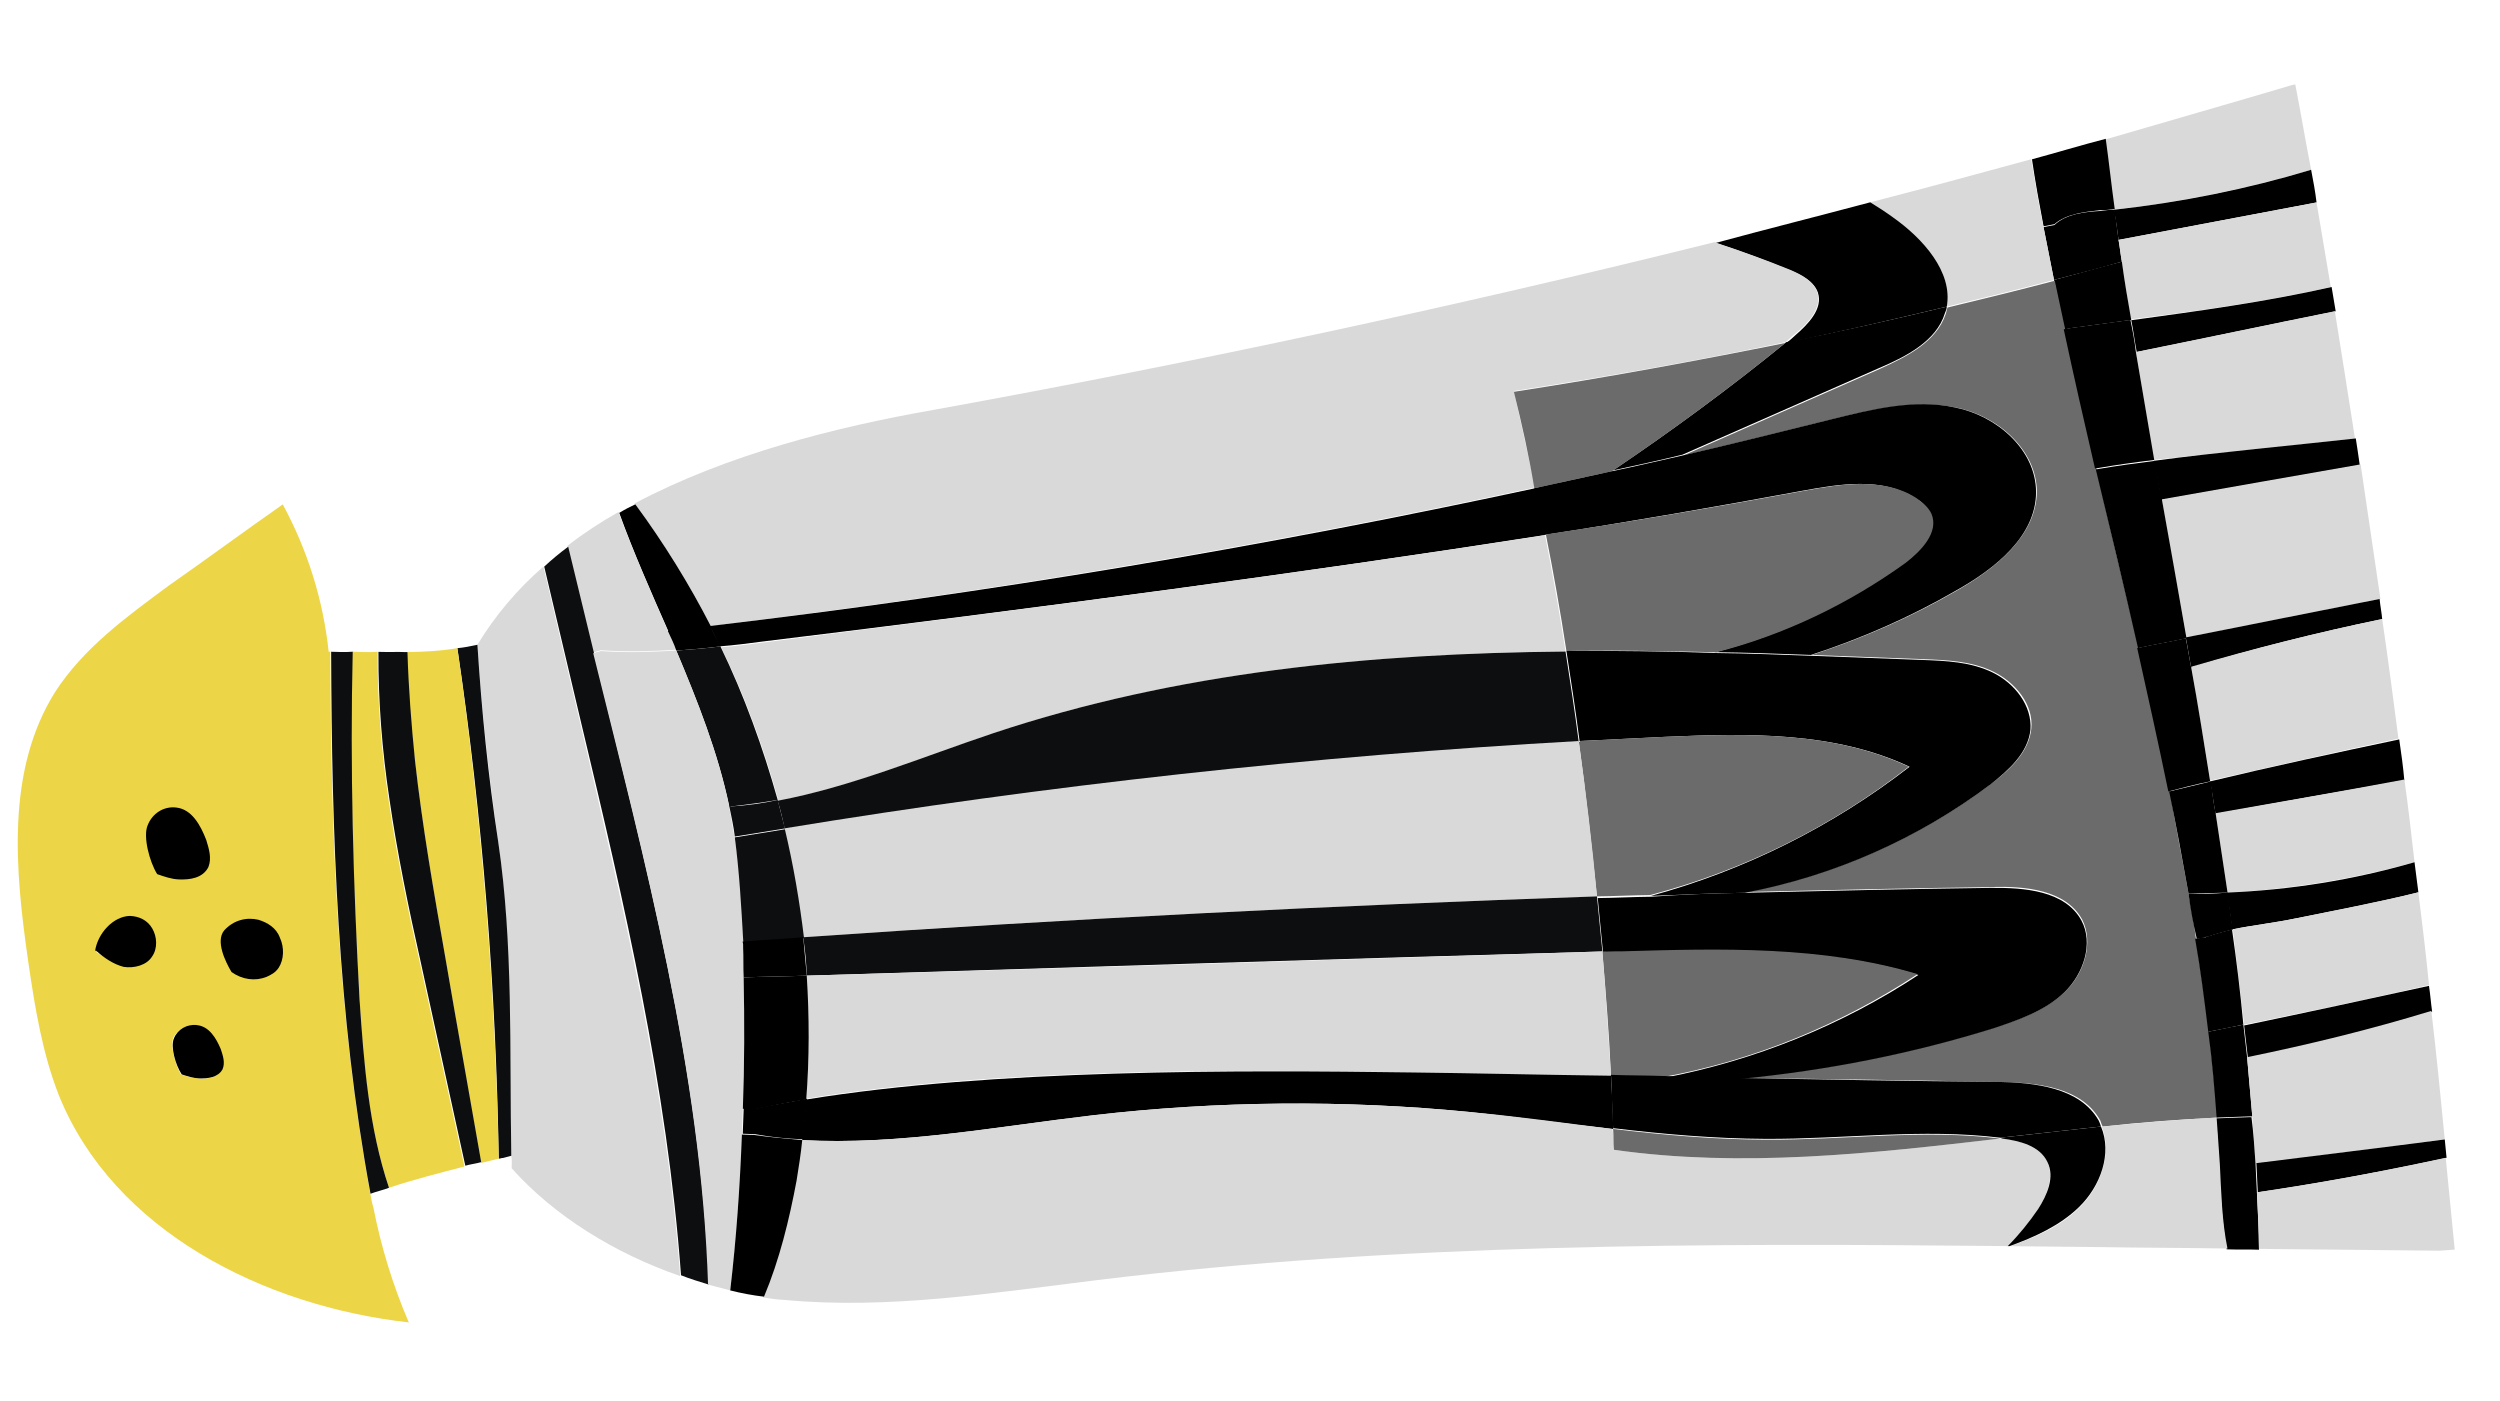
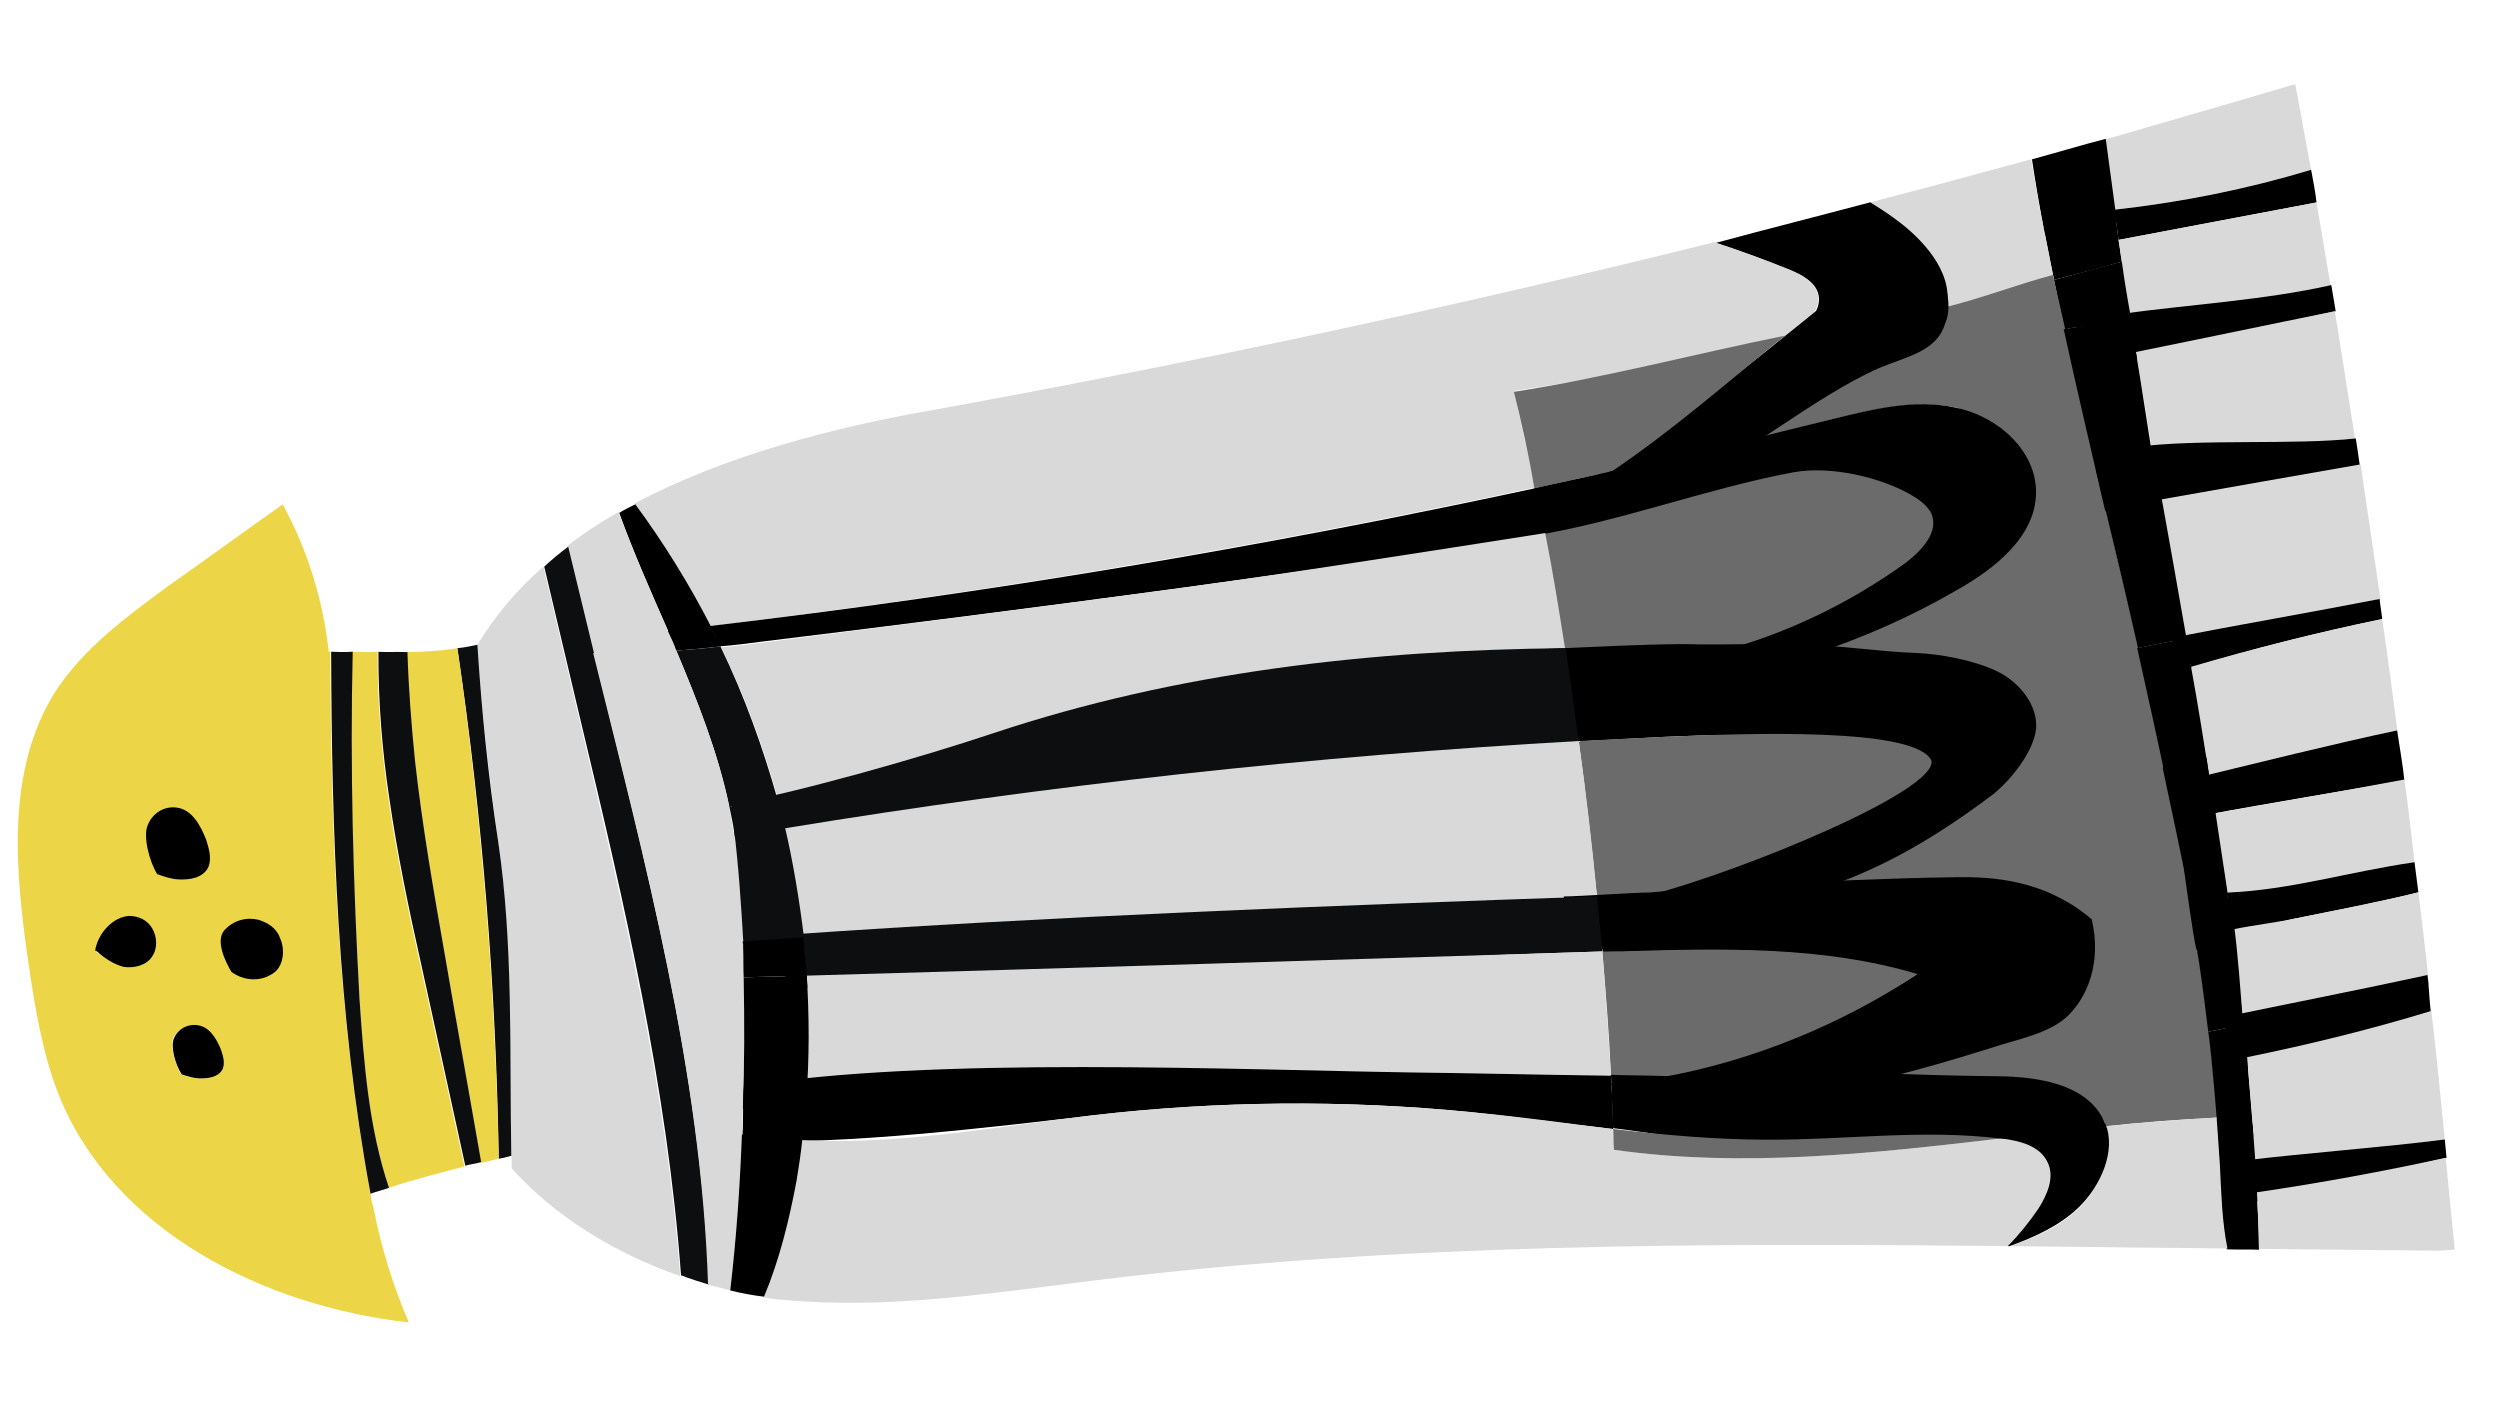
<svg xmlns="http://www.w3.org/2000/svg" width="741" height="415" viewBox="0 0 741 415" fill="none">
  <path d="M679.323 25.219L680.315 25.01C681.964 33.452 683.369 41.885 685.019 50.328C665.872 56.017 646.3 59.965 626.546 62.18C625.578 55.243 624.609 48.305 623.886 41.376C642.532 35.915 660.923 30.69 679.323 25.219Z" fill="#D9D9D9" />
-   <path d="M602.275 47.22C609.478 45.272 616.691 43.078 624.14 41.14C625.109 48.077 625.832 55.006 626.801 61.944C625.319 62.135 624.082 62.335 622.609 62.279C617.67 62.833 612.486 63.378 608.929 66.448L605.709 67.067C604.476 60.612 603.253 53.911 602.275 47.22Z" fill="black" />
+   <path d="M602.275 47.22C609.478 45.272 616.691 43.078 624.14 41.14C625.109 48.078 626.531 59.062 627.5 66C626.018 66.191 623.973 68.056 622.5 68C617.562 68.554 614.558 67.929 611 71L606 69C604.767 62.545 603.253 53.911 602.275 47.22Z" fill="black" />
  <path d="M685.018 50.328C685.635 53.555 686.251 56.782 686.622 60.001C667.059 63.702 647.495 67.404 627.932 71.106C627.552 68.134 627.172 65.162 626.546 62.18C646.545 59.974 666.118 56.026 685.018 50.328Z" fill="black" />
  <path d="M627.932 71.106C628.34 73.34 628.511 75.318 628.919 77.552C622.207 79.518 615.503 81.238 608.8 82.958C607.767 77.743 606.733 72.528 605.7 67.313L608.919 66.695C612.486 63.378 617.67 62.833 622.599 62.525C624.082 62.335 625.319 62.135 626.792 62.19C627.172 65.162 627.552 68.134 627.932 71.106Z" fill="black" />
  <path d="M554.342 59.962C570.232 55.876 586.13 51.543 602.029 47.211C603.253 53.912 604.231 60.603 605.7 67.314C606.733 72.528 607.767 77.743 608.8 82.958C598.368 85.77 587.699 88.328 577.03 90.885C578.892 80.602 569.922 70.653 561.06 64.404C558.905 62.844 556.742 61.531 554.342 59.962Z" fill="#D9D9D9" />
  <path d="M628.919 77.551C628.512 75.318 628.34 73.339 627.932 71.106C647.495 67.404 667.059 63.702 686.622 60.001C688.026 68.434 689.44 76.621 690.844 85.054C671.253 89.494 651.236 92.192 631.473 94.654C630.704 88.956 629.689 83.249 628.919 77.551Z" fill="#D9D9D9" />
  <path d="M554.342 59.961C556.506 61.275 558.905 62.844 561.06 64.403C569.923 70.652 578.892 80.602 577.031 90.884C561.15 94.724 545.279 98.318 529.417 101.666C530.427 100.964 531.446 100.016 532.21 99.306C536.023 95.998 540.373 91.478 538.829 86.737C537.722 83.492 534.104 81.63 530.958 80.28C523.448 77.286 515.939 74.293 508.401 72.038C523.554 67.924 538.944 64.066 554.342 59.961Z" fill="black" />
  <path d="M276.648 121.501C354.383 107.415 431.473 90.839 508.165 71.783C515.693 74.284 523.458 77.041 530.722 80.025C533.868 81.376 537.486 83.237 538.593 86.483C540.136 91.224 536.032 95.753 531.974 99.051C530.964 99.752 530.191 100.709 529.181 101.411C502.414 107.06 475.684 111.725 448.727 115.888C450.831 125.334 452.926 135.025 455.03 144.47C374.219 161.892 292.565 175.585 210.559 185.568C204.156 172.757 196.497 160.638 188.074 149.23C215.419 134.729 247.69 126.576 276.648 121.501Z" fill="#D9D9D9" />
  <path d="M608.801 82.957C615.504 81.237 622.217 79.271 628.92 77.551C629.69 83.249 630.695 89.202 631.71 94.909C631.465 94.9 631.219 94.891 631.219 94.891C625.535 95.663 619.851 96.436 614.167 97.208L611.938 97.617C610.65 92.639 609.844 87.926 608.801 82.957Z" fill="black" />
-   <path d="M691.09 85.063C691.489 87.543 691.897 89.776 692.295 92.256C672.723 96.204 652.895 100.389 633.323 104.336C632.706 101.109 632.335 97.891 631.71 94.91C651.482 92.202 671.499 89.503 691.09 85.063Z" fill="black" />
-   <path d="M648.683 264.878C649.499 269.346 650.315 273.813 650.885 278.271C652.261 287.442 653.638 296.614 654.769 305.776C655.682 314.191 656.586 322.851 657.254 331.257C645.923 331.817 634.582 332.623 623.223 333.922C622.996 333.42 622.769 332.919 622.551 332.171C617.028 322.105 603.552 320.859 592.248 320.681C566.94 320.223 541.386 319.756 516.069 319.544C541.734 317.058 567 312.092 591.631 304.39C599.098 301.959 606.575 299.282 612.19 293.824C617.804 288.366 620.601 279.352 617.168 272.568C612.336 263.759 600.332 262.569 590.238 262.929C565.884 263.247 541.767 263.82 517.404 264.383C543.652 259.454 568.903 248.325 590.411 232.126C595.725 228.135 601.33 222.923 602.08 216.05C602.839 208.931 597.432 202.319 590.914 199.117C584.396 195.914 577.03 195.637 569.909 195.37C558.86 194.955 547.811 194.54 537.008 194.134C551.943 189.272 566.443 182.916 580.016 175.045C591.324 168.569 603.488 158.92 603.733 145.866C603.713 133.295 592.043 123.243 579.841 120.813C567.638 118.383 554.986 121.358 542.826 124.352C528.183 127.992 513.539 131.632 498.905 135.026C518.408 126.393 537.655 117.996 557.158 109.362C565.163 105.72 573.932 101.366 576.702 93.09C576.975 92.361 577.003 91.622 577.267 91.139C587.936 88.582 598.359 86.016 609.037 83.213C610.08 88.182 611.132 92.904 612.175 97.873C615.094 111.785 618.269 125.461 621.443 139.137C625.452 156.787 629.706 174.447 633.96 192.107C637.116 206.275 640.272 220.443 643.182 234.601C644.776 244.52 646.853 254.704 648.683 264.878Z" fill="#6C6B6C" />
+   <path d="M691 84.5C691.399 86.98 691.897 89.777 692.295 92.257C672.723 96.204 650.572 103.052 631 107C630.383 103.773 629.626 95.981 629 93C648.772 90.292 671.409 88.94 691 84.5Z" fill="black" />
+   <path d="M648.684 264.878C649.499 269.346 650.315 273.813 650.885 278.271C652.262 287.442 653.638 296.614 654.769 305.776C655.683 314.191 656.587 322.851 657.254 331.257C645.923 331.817 634.582 332.623 623.223 333.922C622.996 333.421 622.769 332.919 622.551 332.171C617.028 322.105 603.552 320.859 592.248 320.681C566.94 320.223 541.387 319.756 516.069 319.544C541.734 317.058 567 312.092 591.631 304.39C599.099 301.959 606.575 299.282 612.19 293.824C617.804 288.366 620.602 279.352 617.168 272.568C612.336 263.759 600.332 262.569 590.238 262.929C565.884 263.247 541.767 263.82 517.404 264.383C543.652 259.454 568.904 248.325 590.412 232.126C595.725 228.135 601.33 222.923 602.08 216.05C602.839 208.931 597.432 202.319 590.914 199.117C584.396 195.914 577.03 195.637 569.909 195.37C558.861 194.955 538.303 190.906 527.5 190.5C542.435 185.639 490.427 180.37 504 172.5C515.308 166.023 506.255 168.054 506.5 155C506.481 142.429 592.043 123.243 579.841 120.813C567.638 118.383 554.987 121.358 542.826 124.352C528.183 127.992 476.634 142.472 462 145.866C481.503 137.232 531.997 113.134 551.5 104.5C559.505 100.857 570.73 102.276 573.5 94C573.773 93.271 576.438 91.483 576.702 91C587.371 88.443 597.822 84.303 608.5 81.5C609.543 86.469 611.132 92.904 612.175 97.873C615.094 111.785 618.269 125.461 621.443 139.137C625.452 156.787 629.706 174.447 633.96 192.107C637.116 206.275 640.272 220.443 643.182 234.601C644.777 244.52 646.853 254.704 648.684 264.878Z" fill="#6C6B6C" />
  <path d="M633.077 104.328C652.649 100.38 672.477 96.195 692.049 92.247C694.042 104.646 696.026 117.291 698.01 129.936C679.975 132.216 656.784 134.303 638.268 136.318C636.701 125.661 634.889 114.994 633.077 104.328Z" fill="#D9D9D9" />
-   <path d="M577.031 90.884C577.003 91.622 576.739 92.105 576.466 92.835C573.942 101.12 564.918 105.71 556.922 109.107C537.42 117.741 518.172 126.138 498.669 134.771C491.72 136.482 484.78 137.947 478.086 139.42C495.745 127.513 512.941 114.849 529.427 101.419C545.28 98.318 561.151 94.724 577.031 90.884Z" fill="black" />
-   <path d="M633.077 104.328C634.89 114.994 636.702 125.661 638.514 136.328C632.339 137.082 626.9 137.863 622.198 138.673L620.961 138.873C617.787 125.197 614.621 111.275 611.693 97.609L613.921 97.2C619.605 96.427 625.289 95.655 630.973 94.883C631.219 94.892 631.465 94.901 631.465 94.901C632.09 97.882 632.707 101.11 633.077 104.328Z" fill="black" />
-   <path d="M448.718 116.134C475.675 111.97 502.414 107.059 529.172 101.656C512.685 115.086 495.49 127.75 477.831 139.657C470.146 141.34 462.46 143.023 454.775 144.706C453.171 135.034 451.067 125.588 448.718 116.134Z" fill="#6C6B6C" />
+   <path d="M577 86C576.972 86.738 578.5 91.5 576.5 96C573.976 104.285 564.918 105.71 556.922 109.107C537.42 117.741 516.503 135.866 497 144.5C490.051 146.211 476.194 143.526 469.5 145C487.159 133.093 522.013 105.43 538.5 92C554.353 88.898 561.12 89.84 577 86Z" fill="black" />
+   <path d="M633.078 104.328C634.89 114.995 637.188 130.833 639 141.5C632.825 142.254 634.702 145.191 630 146L624 151.5C620.826 137.824 614.622 111.275 611.693 97.609L613.921 97.2C619.605 96.427 623.816 94.772 629.5 94C629.746 94.009 631.5 93.5 631.5 93.5C632.126 96.481 632.707 101.11 633.078 104.328Z" fill="black" />
+   <path d="M448.718 116.134C475.675 111.97 502.242 104.903 529 99.5C512.513 112.93 495.49 127.75 477.831 139.657C470.146 141.34 462.46 143.023 454.775 144.706C453.171 135.034 451.067 125.588 448.718 116.134Z" fill="#6C6B6C" />
  <path d="M498.659 135.017C513.293 131.623 527.936 127.983 542.58 124.343C554.74 121.349 567.401 118.128 579.594 120.804C591.797 123.234 603.467 133.286 603.487 145.857C603.488 158.92 591.323 168.569 579.77 175.036C566.197 182.907 551.697 189.263 536.762 194.125C527.432 193.774 517.856 193.415 508.271 193.301C528.381 188.141 547.411 178.997 564.343 166.816C569.146 163.299 574.27 157.823 572.018 152.315C571.119 150.063 569.456 148.522 567.283 147.454C557.674 141.424 545.305 143.425 534.164 145.471C508.662 150.182 483.169 154.647 457.449 158.61C456.642 153.897 455.581 149.42 454.774 144.707C462.46 143.024 470.145 141.34 477.831 139.657C485.016 138.202 491.965 136.491 498.659 135.017Z" fill="black" />
-   <path d="M698.255 129.945C698.654 132.425 699.043 135.15 699.432 137.876C679.878 141.332 660.324 144.787 640.525 148.234C639.936 144.268 639.093 140.539 638.504 136.573C657.039 134.065 680.23 131.979 698.255 129.945Z" fill="black" />
+   <path d="M698.256 129.945C698.654 132.425 699.044 135.151 699.433 137.877C679.879 141.332 660.325 144.788 640.525 148.234C639.937 144.268 633.589 136.466 633 132.5C651.535 129.992 680.23 131.979 698.256 129.945Z" fill="black" />
  <path d="M640.78 147.997C660.334 144.541 679.888 141.086 699.688 137.639C701.644 151.023 703.609 164.16 705.565 177.543C686.493 181.263 667.166 185.22 648.093 188.94C645.656 175.293 642.972 161.635 640.78 147.997Z" fill="#D9D9D9" />
  <path d="M640.78 147.997C643.218 161.645 645.656 175.292 648.085 189.187C643.373 190.242 638.426 191.042 633.714 192.097C629.706 174.447 625.452 156.787 621.198 139.127L622.434 138.927C627.136 138.118 632.821 137.346 638.75 136.582C639.348 140.302 639.946 144.022 640.78 147.997Z" fill="black" />
-   <path d="M534.655 145.489C545.796 143.443 558.165 141.443 567.774 147.473C569.692 148.777 571.601 150.328 572.509 152.334C574.761 157.841 569.392 163.308 564.834 166.834C547.902 179.015 528.872 188.16 508.762 193.32C494.021 193.012 479.035 192.696 464.275 192.881C462.5 181.23 460.47 169.815 458.194 158.392C483.414 154.656 509.153 150.2 534.655 145.489Z" fill="#6C6B6C" />
+   <path d="M531.499 140C542.64 137.954 558.164 141.443 567.773 147.473C569.691 148.777 571.6 150.328 572.508 152.334C574.76 157.841 569.391 163.308 564.833 166.834C547.901 179.015 528.871 188.159 508.761 193.319C494.02 193.012 473.758 195.315 458.999 195.5C457.224 183.849 455.276 170.424 453 159C478.22 155.264 505.997 144.711 531.499 140Z" fill="#6C6B6C" />
  <path d="M455.02 144.716C456.072 149.438 456.888 153.906 457.694 158.619C420.842 164.382 384.009 169.654 346.939 174.67C306.904 180.067 266.633 185.209 226.371 190.105C221.924 190.677 217.722 191.259 213.284 191.585C212.376 189.579 211.467 187.573 210.314 185.558C292.802 175.84 374.21 162.138 455.02 144.716Z" fill="black" />
-   <path d="M347.185 174.679C384.009 169.653 421.088 164.391 457.94 158.628C460.216 170.051 462.237 181.712 464.021 193.117C406.465 193.666 349.215 199.156 294.686 217.319C273.52 224.411 252.535 233.236 230.743 237.347C226.415 221.656 220.841 206.411 213.766 191.85C218.204 191.523 222.406 190.942 226.853 190.369C266.879 185.218 307.15 180.076 347.185 174.679Z" fill="#D9D9D9" />
+   <path d="M347.184 174.679C384.009 169.653 421.148 163.763 458 158C460.276 169.424 462.237 181.712 464.021 193.117C406.465 193.666 349.215 199.156 294.686 217.319C273.52 224.411 252.535 233.236 230.743 237.347C226.415 221.656 220.841 206.411 213.766 191.85C218.204 191.523 222.406 190.942 226.853 190.369C266.879 185.218 307.15 180.076 347.184 174.679Z" fill="#D9D9D9" />
  <path d="M183.543 152.018C185.054 151.088 186.809 150.168 188.31 149.485C196.733 160.893 204.383 173.258 210.795 185.823C206.594 186.405 202.401 186.74 198.199 187.322C192.987 175.541 187.774 163.761 183.543 152.018Z" fill="black" />
  <path d="M28.666 282.256C30.829 283.569 32.984 285.129 35.42 285.714C37.857 286.298 40.586 285.661 42.142 283.501C43.435 281.824 43.282 279.354 42.119 277.585C40.956 275.816 38.774 274.994 36.809 274.921C32.381 275.001 28.805 278.564 28.666 282.256ZM53.615 318.439C55.316 318.996 57.016 319.553 58.735 319.618C61.426 319.965 64.646 319.347 65.72 316.922C66.522 315.227 66.114 312.993 65.206 310.987C63.853 307.732 61.527 304.194 58.099 303.819C55.407 303.471 52.387 305.33 51.312 307.754C50.483 310.188 51.998 315.667 53.615 318.439ZM68.859 285.737C71.504 287.316 74.687 287.682 77.425 286.799C78.425 286.343 79.671 285.897 80.445 284.94C81.983 283.273 81.839 280.556 80.676 278.787C79.523 276.772 77.35 275.704 75.404 275.138C72.476 274.535 69.011 275.144 66.963 277.286C64.68 279.172 66.987 283.202 68.859 285.737ZM110.655 357.8C112.922 369.47 116.425 380.94 121.174 391.963C78.081 387.14 33.68 364.768 17.481 324.723C12.542 312.213 10.35 298.575 8.394 285.191C4.491 258.178 1.672 228.495 16.319 205.137C24.675 192.141 37.567 182.766 49.958 173.619C61.322 165.665 72.449 157.457 83.812 149.503C91.169 163.089 95.78 177.805 97.417 193.148C97.662 193.157 97.662 193.157 97.908 193.167C98.093 247.152 100.005 300.957 109.812 354.072C110.021 355.065 110.211 356.551 110.655 357.8ZM54.045 241.554C51.627 240.477 48.161 241.086 46.596 243.492C45.03 245.898 45.41 248.87 46.291 251.615L45.545 251.833C45.907 255.298 50.243 257.679 53.481 256.568C56.719 255.457 58.831 251.593 58.47 248.129C58.335 245.166 56.709 242.64 54.045 241.554Z" fill="#ECD648" />
-   <path d="M647.848 188.932C666.921 185.212 686.248 181.255 705.32 177.534C705.492 179.513 705.909 181.5 706.08 183.478C686.999 187.445 668.135 192.159 649.48 197.866C648.854 194.885 648.474 191.913 647.848 188.932Z" fill="black" />
-   <path d="M197.963 187.066C198.881 188.826 199.543 190.822 200.461 192.582C193.067 193.044 185.683 193.26 178.081 192.727L175.843 193.383C173.285 182.935 170.727 172.486 168.178 161.792C172.991 158.029 178.031 154.768 183.308 151.762C187.774 163.761 192.987 175.541 197.963 187.066Z" fill="#D9D9D9" />
+   <path d="M644 189C663.072 185.28 686.248 181.255 705.32 177.535C705.492 179.513 705.909 181.5 706.08 183.479C686.999 187.445 668.135 192.159 649.48 197.866C648.854 194.885 644.626 191.981 644 189Z" fill="black" />
+   <path d="M197.963 187.066C198.881 188.826 199.543 190.823 200.461 192.582C204.5 212 193.602 207.032 186 206.5L176 196.5C173.442 186.052 170.727 172.487 168.178 161.792C172.991 158.029 178.031 154.768 183.307 151.762C187.774 163.761 192.987 175.541 197.963 187.066Z" fill="#D9D9D9" />
  <path d="M706.08 183.479C707.846 195.376 709.366 207.264 710.896 218.906C692.305 222.891 673.706 227.122 655.106 231.353C653.312 220.194 651.282 208.779 649.488 197.62C668.134 192.159 686.998 187.445 706.08 183.479Z" fill="#D9D9D9" />
  <path d="M161.308 167.943C163.601 165.81 165.885 163.924 168.414 162.048C170.972 172.496 173.521 183.19 176.079 193.638C191.209 255.58 207.813 317.577 210.111 380.762C207.438 379.922 204.519 379.073 201.855 377.987C197.797 322.377 185.09 267.921 172.129 213.701C168.519 198.53 164.918 183.113 161.308 167.943Z" fill="#0D0E0F" />
  <path d="M151.551 342.577C150.997 311.5 151.935 279.986 147.671 249.508C144.955 230.181 142.739 210.626 141.505 191.108C146.749 182.432 153.437 174.549 161.062 167.934C164.663 183.351 168.273 198.522 171.874 213.939C184.59 268.149 197.533 322.861 201.6 378.225C182.425 371.589 164.399 360.559 151.658 346.278C151.704 345.047 151.75 343.817 151.551 342.577Z" fill="#D9D9D9" />
  <path d="M649.479 197.867C651.518 209.035 653.302 220.44 655.096 231.599C650.885 232.427 646.91 233.51 642.69 234.584C639.78 220.425 636.624 206.257 633.468 192.089C638.179 191.034 643.127 190.234 647.838 189.178C648.473 191.913 648.853 194.885 649.479 197.867Z" fill="black" />
-   <path d="M508.262 193.547C517.847 193.66 527.177 194.011 536.753 194.37C547.802 194.786 558.851 195.201 569.654 195.606C576.774 195.874 584.14 196.151 590.659 199.353C597.177 202.556 602.338 209.158 601.825 216.287C601.075 223.16 595.479 228.126 590.156 232.363C568.648 248.562 543.396 259.69 517.148 264.62C507.8 264.762 498.687 265.159 489.329 265.547C517.152 257.965 543.215 244.895 566.006 227.265C543.778 216.817 518.187 217.335 493.806 218.391C485.184 218.806 476.808 219.231 468.187 219.647C467.047 210.731 465.661 201.805 464.275 192.88C478.78 192.932 493.53 192.993 508.262 193.547Z" fill="black" />
+   <path d="M503.5 191C513.085 191.114 525.425 190.64 535 191C546.049 191.415 557.197 193.141 568 193.547C575.12 193.814 585.482 195.797 592 199C598.518 202.203 604.014 208.871 603.5 216C602.75 222.873 595.981 231.263 590.659 235.5C569.15 251.699 548.249 263.071 522 268C512.652 268.142 485.358 267.612 476 268C503.823 260.419 543.214 244.895 566.006 227.265C543.777 216.818 518.187 217.335 493.806 218.391C485.184 218.807 452.621 220.585 444 221C442.86 212.084 438.886 201.925 437.5 193C452.005 193.052 488.769 190.447 503.5 191Z" fill="black" />
  <path d="M197.963 187.066C202.165 186.485 206.357 186.149 210.559 185.568C211.467 187.574 212.621 189.589 213.529 191.595C209.082 192.167 204.889 192.503 200.451 192.829C199.789 190.832 198.871 189.072 197.963 187.066Z" fill="black" />
  <path d="M200.451 192.829C204.889 192.503 209.327 192.176 213.529 191.595C220.604 206.156 226.169 221.647 230.506 237.092C225.804 237.901 221.357 238.473 216.664 239.037L216.173 239.018C212.836 223.118 206.771 207.855 200.451 192.829Z" fill="#0D0E0F" />
  <path d="M149.068 343.223C148.577 343.204 148.322 343.441 147.831 343.423C147.026 292.864 143.029 242.186 135.566 192.117C137.54 191.945 139.523 191.526 141.505 191.108C142.739 210.626 144.71 230.172 147.671 249.508C152.181 279.995 150.998 311.5 151.551 342.577C150.806 342.795 149.814 343.004 149.068 343.223Z" fill="#0D0E0F" />
  <path d="M220.416 289.706C220.672 302.532 220.673 315.596 220.192 328.394C220.09 331.102 219.998 333.563 219.896 336.271C219.314 351.777 218.24 367.265 216.439 382.479C214.248 381.904 212.057 381.328 209.865 380.753C207.813 317.577 191.209 255.58 175.833 193.629L178.071 192.974C185.428 193.497 192.812 193.281 200.451 192.829C206.771 207.855 212.837 223.118 216.164 239.264L216.155 239.51C216.78 242.492 217.16 245.464 217.786 248.445C219.371 258.61 219.965 268.984 220.313 279.35C220.295 279.842 220.276 280.334 220.258 280.826C220.392 283.789 220.527 286.752 220.416 289.706Z" fill="#D9D9D9" />
  <path d="M120.524 193.277C125.689 193.224 130.864 192.926 135.566 192.116C142.782 242.176 146.78 292.855 147.831 343.422C146.093 343.85 144.356 344.278 142.619 344.705C138.948 324.603 135.523 304.509 132.089 284.662C128.645 265.061 125.202 245.459 122.995 225.658C121.683 214.764 120.863 203.888 120.524 193.277Z" fill="#ECD648" />
  <path d="M112.167 193.21C114.867 193.311 117.823 193.176 120.769 193.286C121.099 204.144 121.929 214.774 123.005 225.413C125.211 245.214 128.655 264.815 132.099 284.416C135.524 304.51 139.194 324.612 142.628 344.46C141.137 344.897 139.409 345.078 137.917 345.515C133.51 325.385 129.103 305.254 124.696 285.124C121.113 269.215 117.786 253.069 115.441 236.959C113.276 222.582 112.103 207.996 112.167 193.21Z" fill="#0D0E0F" />
  <path d="M104.301 193.161C106.756 193.253 109.457 193.354 111.922 193.2C111.858 207.987 113.031 222.573 115.186 237.196C117.532 253.306 120.859 269.452 124.441 285.361C128.849 305.491 133.256 325.622 137.663 345.752C130.214 347.691 122.519 349.62 115.297 352.06C109.324 334.335 107.59 315.045 106.574 296.274C104.422 261.933 103.743 227.647 104.301 193.161Z" fill="#ECD648" />
  <path d="M98.153 193.176C100.117 193.25 102.327 193.333 104.546 193.17C103.743 227.647 104.667 261.942 106.574 296.274C107.836 315.054 109.324 334.335 115.297 352.06C113.55 352.733 111.568 353.152 109.821 353.826C100.005 300.957 98.338 247.162 98.153 193.176Z" fill="#0D0E0F" />
-   <path d="M711.132 219.161C711.721 223.127 712.3 227.339 712.644 231.296C694.081 234.542 675.273 237.779 656.701 241.272C656.084 238.044 655.713 234.826 655.097 231.599C673.706 227.122 692.296 223.137 711.132 219.161Z" fill="black" />
-   <path d="M464.021 193.117C465.407 202.043 466.792 210.968 467.933 219.884C389.086 224.316 310.572 232.951 232.638 245.798C232.004 243.063 231.378 240.082 230.497 237.338C252.289 233.227 273.274 224.402 294.44 217.31C348.97 199.147 406.219 193.657 464.021 193.117Z" fill="#0D0E0F" />
-   <path d="M493.56 218.383C518.187 217.336 543.533 216.809 565.761 227.257C543.215 244.896 516.907 257.957 489.094 265.292C483.928 265.345 478.508 265.634 473.343 265.686C471.706 250.343 470.07 235 467.942 219.638C476.563 219.223 484.939 218.798 493.56 218.383Z" fill="#6C6B6C" />
+   <path d="M710.5 216.5C711.089 220.466 712.301 227.339 712.644 231.295C694.081 234.542 672.572 238.007 654 241.5C653.384 238.272 651.617 233.727 651 230.5C669.609 226.023 691.664 220.476 710.5 216.5Z" fill="black" />
+   <path d="M464.021 192.118C465.407 201.043 466.792 210.968 467.933 219.884C389.086 224.317 309.434 234.653 231.5 247.5C230.865 244.765 217.38 241.244 216.5 238.5C238.292 234.389 273.274 224.403 294.44 217.31C348.97 199.148 406.219 192.657 464.021 192.118Z" fill="#0D0E0F" />
+   <path d="M493.56 218.383C518.187 217.336 568 215.5 572.5 225.5C574 234.5 516.907 257.957 489.094 265.292C483.928 265.345 478.508 265.634 473.343 265.686C471.706 250.343 470.07 235 467.942 219.638C476.563 219.223 484.939 218.798 493.56 218.383Z" fill="#6C6B6C" />
  <path d="M656.71 241.025C675.273 237.778 694.081 234.541 712.653 231.049C713.821 239.227 714.743 247.395 715.666 255.563C697.53 260.551 678.976 263.551 660.251 264.573C659.065 256.888 657.887 248.956 656.71 241.025Z" fill="#D9D9D9" />
  <path d="M467.942 219.638C470.07 235 471.952 250.352 473.343 265.686C394.806 268.405 316.468 272.363 238.075 277.799C236.763 266.904 234.951 256.238 232.402 245.543C310.582 232.706 389.095 224.071 467.942 219.638Z" fill="#D9D9D9" />
-   <path d="M656.709 241.025C657.886 248.957 659.073 256.642 660.25 264.574C656.312 264.673 652.62 264.78 648.683 264.879C646.852 254.704 645.021 244.53 642.936 234.593C647.156 233.519 651.121 232.682 655.342 231.608C655.713 234.826 656.083 238.044 656.709 241.025Z" fill="black" />
-   <path d="M216.664 239.036C221.348 238.719 226.041 238.156 230.506 237.091C231.141 239.826 232.012 242.817 232.647 245.552C227.7 246.352 222.752 247.152 217.805 247.952C217.424 244.98 216.799 241.999 216.173 239.018L216.182 238.772L216.664 239.036Z" fill="#0D0E0F" />
-   <path d="M715.665 255.564C716.045 258.536 716.425 261.508 716.805 264.48C704.89 267.483 692.758 269.739 680.37 272.231C674.422 273.487 667.756 274.222 661.562 275.468C661.21 271.758 660.602 268.284 660.004 264.565C678.966 263.798 697.519 260.798 715.665 255.564Z" fill="black" />
-   <path d="M217.795 248.199C222.743 247.399 227.69 246.599 232.638 245.799C235.186 256.493 236.999 267.16 238.311 278.054C232.39 278.571 226.233 278.833 220.313 279.35C219.728 268.729 219.135 258.355 217.795 248.199Z" fill="#0D0E0F" />
+   <path d="M656.708 241.026C657.886 248.957 659.072 256.643 660.25 264.574C656.312 264.673 652.62 264.78 648.682 264.879C646.851 254.705 643.085 237.437 641 227.5C645.22 226.426 649.78 225.574 654 224.5C654.371 227.718 656.083 238.044 656.708 241.026Z" fill="black" />
+   <path d="M216.664 239.036C221.348 238.719 226.041 238.156 230.506 237.091C231.141 239.826 231.865 244.265 232.5 247C227.552 247.8 222.752 247.152 217.805 247.952C217.424 244.98 216.799 241.999 216.173 239.018L216.182 238.772L216.664 239.036Z" fill="#0D0E0F" />
+   <path d="M715.665 255.564C716.045 258.536 716.426 261.508 716.806 264.48C704.891 267.483 692.758 269.739 680.371 272.231C674.422 273.487 667.194 275.254 661 276.5C660.648 272.79 660.603 268.284 660.005 264.565C678.966 263.798 695.5 258.5 715.665 255.564Z" fill="black" />
+   <path d="M217.5 245.5C222.448 244.7 227.552 245.3 232.5 244.5C235.049 255.194 236.999 267.159 238.311 278.054C232.39 278.571 226.233 278.832 220.313 279.35C219.728 268.729 218.84 255.656 217.5 245.5Z" fill="#0D0E0F" />
  <path d="M680.371 272.231C692.513 269.73 704.645 267.474 716.806 264.48C717.937 273.643 719.068 282.805 719.953 291.958C701.845 296.207 683.509 299.955 665.173 303.703C664.052 294.294 662.93 284.886 661.808 275.478C667.756 274.222 674.423 273.487 680.371 272.231Z" fill="#D9D9D9" />
-   <path d="M648.683 264.878C652.612 265.026 656.304 264.918 660.251 264.573C660.849 268.293 661.211 271.757 661.808 275.477C659.325 276.123 656.842 276.769 654.35 277.662C653.859 277.643 653.604 277.88 653.604 277.88L651.13 278.28C650.069 273.804 649.254 269.336 648.683 264.878Z" fill="black" />
-   <path d="M517.149 264.621C541.512 264.057 565.629 263.484 589.983 263.167C600.068 263.053 612.081 263.997 616.913 272.805C620.592 279.598 617.549 288.604 611.935 294.062C606.32 299.52 598.598 302.187 591.376 304.627C566.745 312.329 541.479 317.295 515.814 319.782C508.439 319.751 500.827 319.465 493.452 319.435C520.201 314.278 545.916 303.906 568.605 288.983C540.401 280.529 510.372 281.373 480.835 282.235C478.861 282.408 477.143 282.343 475.169 282.515C474.636 277.073 474.103 271.63 473.57 266.188C478.735 266.135 484.155 265.846 489.32 265.794C498.442 265.15 507.8 264.762 517.149 264.621Z" fill="black" />
-   <path d="M238.075 277.799C316.468 272.363 394.805 268.405 473.342 265.686C473.875 271.129 474.409 276.571 474.942 282.014C396.423 284.24 317.65 286.703 239.123 289.176C239.016 285.475 238.663 281.764 238.075 277.799Z" fill="#0D0E0F" />
-   <path d="M654.104 277.653C656.596 276.761 659.079 276.115 661.562 275.469C662.93 284.886 664.051 294.294 664.928 303.694C661.954 304.321 658.979 304.949 655.76 305.567L654.523 305.767C653.392 296.605 652.261 287.443 650.639 278.262L653.112 277.862C653.358 277.872 653.603 277.881 654.104 277.653Z" fill="black" />
-   <path d="M653.358 277.871C653.358 277.871 653.613 277.634 654.104 277.653C653.603 277.88 653.358 277.871 653.358 277.871Z" fill="#6C6B6C" />
+   <path d="M647 255C650.928 255.148 655.053 257.845 659 257.5C659.598 261.22 661.211 271.758 661.809 275.477C659.325 276.123 656.842 276.77 654.35 277.662C653.859 277.643 653.604 277.88 653.604 277.88L651 281.5C649.939 277.024 647.57 259.458 647 255Z" fill="black" />
+   <path d="M517 262C541.177 261.427 555.832 260.326 580 260C590.008 259.882 606 260.5 620 272.5C623 285.5 618.574 295.532 613 301C607.427 306.468 597.668 308.054 590.5 310.5C566.054 318.221 539.97 325.001 514.5 327.5C507.181 327.472 483.819 321.528 476.5 321.5C503.046 316.326 545.354 303.859 567.876 288.907C539.89 280.451 510.09 281.306 480.777 282.18C478.818 282.353 477.113 282.289 475.154 282.462C474.627 277.012 464.027 271.161 463.5 265.711C468.626 265.657 483.874 264.581 489 264.527C498.052 263.88 507.723 262.145 517 262Z" fill="black" />
+   <path d="M234 277C312.393 271.564 394.805 268.405 473.342 265.686C473.876 271.129 474.409 276.571 474.942 282.014C396.424 284.24 311.027 290.527 232.5 293C232.393 289.299 234.589 280.966 234 277Z" fill="#0D0E0F" />
+   <path d="M654.5 275C656.992 274.108 659.517 273.646 662 273C663.367 282.418 664.051 294.294 664.928 303.694C661.954 304.321 658.979 304.949 655.76 305.567L654.523 305.767C653.392 296.605 652.261 287.443 650.639 278.262L653.5 274.5C653.746 274.509 654 275.228 654.5 275Z" fill="black" />
  <path d="M480.598 281.98C510.136 281.118 540.164 280.274 568.369 288.728C545.679 303.651 519.955 314.269 493.216 319.18C488.06 318.986 482.649 319.029 477.492 318.836C476.973 306.492 475.953 294.376 474.942 282.014C476.906 282.088 478.879 281.916 480.598 281.98Z" fill="#6C6B6C" />
  <path d="M239.122 289.176C317.64 286.949 396.414 284.486 474.941 282.013C475.952 294.375 476.727 306.482 477.492 318.835C458.077 318.598 438.67 318.116 419.255 317.879C366.92 316.899 293.905 316.621 238.981 325.649C239.925 313.607 239.896 301.282 239.122 289.176Z" fill="#D9D9D9" />
-   <path d="M719.945 292.204C720.343 294.684 720.497 297.154 720.886 299.88C702.977 305.369 684.613 309.855 666.277 313.603C665.907 310.385 665.536 307.167 665.165 303.949C683.255 300.192 701.6 296.198 719.945 292.204Z" fill="black" />
+   <path d="M719.5 289C719.899 291.48 720.111 297.274 720.5 300C702.591 305.489 679.836 313.752 661.5 317.5C661.129 314.281 659.371 304.718 659 301.5C677.09 297.743 701.155 292.994 719.5 289Z" fill="black" />
  <path d="M220.077 279.094C225.998 278.577 232.155 278.315 238.075 277.798C238.427 281.509 238.78 285.219 239.123 289.176C232.966 289.437 226.573 289.444 220.416 289.705C220.282 286.743 220.393 283.789 220.258 280.826C220.277 280.334 220.304 279.596 220.077 279.094Z" fill="black" />
  <path d="M66.407 275.827C69.194 272.703 73.085 271.774 76.612 272.623C79.251 273.44 81.863 274.973 82.94 277.883C84.314 280.804 84.179 284.386 82.604 286.837C81.661 288.237 80.45 288.908 78.942 289.569C75.63 290.879 71.793 290.377 68.615 288.105C66.663 284.804 63.916 278.961 66.407 275.827Z" fill="black" />
  <path d="M38.463 271.477C41.239 271.581 43.668 272.707 45.12 275.176C46.572 277.645 46.751 281.101 45.118 283.454C43.472 286.151 39.732 287.046 36.66 286.585C33.602 285.78 30.89 283.954 28.5 281.795L28.192 281.783C29.003 276.64 33.515 271.636 38.463 271.477Z" fill="black" />
-   <path d="M666.04 313.348C666.555 319.283 667.07 325.218 667.594 330.907L667.103 330.888C663.656 331.005 660.455 331.131 657.008 331.248C656.35 322.597 655.682 314.191 654.523 305.768L655.76 305.568C658.734 304.94 661.708 304.312 664.928 303.694C665.299 306.912 665.67 310.13 666.04 313.348Z" fill="black" />
+   <path d="M666.041 313.348C666.556 319.283 667.476 331.311 668 337L664.5 335C661.054 335.117 660.947 337.383 657.5 337.5C656.841 328.848 655.682 314.191 654.524 305.767L655.761 305.567C658.735 304.94 661.709 304.312 664.928 303.693C665.299 306.912 665.67 310.13 666.041 313.348Z" fill="black" />
  <path d="M220.416 289.705C226.573 289.444 232.966 289.437 239.123 289.176C239.897 301.282 239.926 313.607 238.972 325.896C233.779 326.686 228.823 327.733 223.866 328.779L220.183 328.64C220.673 315.595 220.672 302.532 220.416 289.705Z" fill="black" />
  <path d="M666.041 313.347C684.377 309.599 702.74 305.113 720.649 299.624C722.142 312.25 723.389 324.868 724.627 337.731C707.084 340.03 685.347 342.664 668.54 344.99C668.225 340.295 667.9 335.847 667.585 331.152C667.07 325.217 666.556 319.282 666.041 313.347Z" fill="#D9D9D9" />
-   <path d="M515.578 319.526C540.886 319.983 566.44 320.45 591.757 320.662C603.061 320.84 616.528 322.332 622.06 332.153C622.287 332.654 622.514 333.156 622.732 333.903C612.855 335.011 602.733 336.11 592.856 337.218C569.85 334.381 546.368 337.689 523.26 337.561C508.264 337.49 493.069 336.18 478.138 334.387C477.841 329.2 477.79 324.022 477.502 318.588C482.658 318.782 488.069 318.739 493.225 318.932C500.837 319.218 508.203 319.495 515.578 319.526Z" fill="black" />
-   <path d="M419.256 317.88C438.671 318.116 458.078 318.599 477.493 318.835C477.79 324.022 478.087 329.21 478.129 334.634C463.925 333.114 449.74 331.102 435.536 329.583C398.544 325.975 360.913 326.287 324.116 330.573C295.468 333.934 266.492 339.5 237.783 337.929C238.177 334 238.579 329.825 238.973 325.896C294.142 316.877 366.912 317.146 419.256 317.88Z" fill="black" />
+   <path d="M520.5 317C545.808 317.458 567.183 318.788 592.5 319C603.804 319.178 617.468 321.18 623 331C623.227 331.501 623.782 332.752 624 333.5C614.123 334.608 603.877 336.392 594 337.5C563.5 337 546.108 339.629 523 339.5C508.004 339.43 493.069 336.18 478.138 334.387C477.841 329.2 477.79 324.022 477.502 318.588C482.659 318.782 488.069 318.739 493.226 318.932C500.837 319.218 513.125 316.969 520.5 317Z" fill="black" />
+   <path d="M419.256 317.88C438.671 318.116 458.077 318.599 477.493 318.835C477.79 324.022 478.086 329.21 478.129 334.634C463.925 333.114 449.74 331.102 435.536 329.583C398.544 325.975 360.913 326.287 324.116 330.573C295.468 333.934 248.709 339.572 220 338C220.393 334.071 220.107 325.929 220.5 322C275.67 312.981 366.912 317.146 419.256 317.88Z" fill="black" />
  <path d="M51.557 307.763C52.641 305.093 55.407 303.471 58.344 303.828C62.017 304.213 64.098 307.741 65.451 310.997C66.113 312.993 66.776 314.99 65.966 316.931C64.645 319.347 61.681 319.728 58.98 319.627C57.261 319.562 55.561 319.005 53.861 318.448C51.998 315.667 50.483 310.188 51.557 307.763Z" fill="black" />
  <path d="M43.737 244.689C45.105 241.083 48.578 238.886 52.259 239.357C56.863 239.862 59.459 244.614 61.143 248.999C61.967 251.69 62.791 254.381 61.767 257.002C60.104 260.264 56.385 260.789 53 260.662C50.845 260.581 48.716 259.836 46.586 259.091C44.261 255.347 42.381 247.962 43.737 244.689Z" fill="black" />
  <path d="M668.54 344.991C668.684 347.708 668.819 350.67 668.953 353.633C669.232 359.313 669.519 364.746 669.552 370.416C666.36 370.296 663.159 370.423 659.967 370.303C658.554 362.116 658.132 353.72 657.709 345.323C657.394 340.629 657.315 336.189 656.754 331.485C660.201 331.368 663.402 331.242 666.848 331.125L667.339 331.143C667.91 335.601 668.225 340.296 668.54 344.991Z" fill="black" />
  <path d="M622.977 333.913C634.327 332.86 645.677 331.808 657.008 331.247C657.333 335.696 657.648 340.391 657.964 345.086C658.386 353.482 658.563 361.869 660.222 370.065C647.691 369.841 635.15 369.863 622.619 369.639C613.77 369.553 604.922 369.467 595.828 369.372C603.305 366.695 610.8 363.526 616.424 357.821C622.548 351.889 626.119 341.918 622.977 333.913Z" fill="#D9D9D9" />
-   <path d="M724.627 337.732C724.808 339.464 724.98 341.442 725.16 343.174C706.57 347.159 687.998 350.651 669.208 353.396C669.064 350.68 668.93 347.717 668.795 344.754C685.348 342.665 707.084 340.03 724.627 337.732Z" fill="black" />
+   <path d="M724.627 337.731C724.808 339.464 724.98 341.442 725.16 343.174C706.57 347.159 682.79 354.255 664 357C663.856 354.283 665.134 346.963 665 344C681.552 341.91 707.084 340.03 724.627 337.731Z" fill="black" />
  <path d="M478.388 340.805C516.297 346.173 554.567 341.941 592.846 337.464C593.092 337.473 593.337 337.482 593.583 337.491C598.721 338.177 604.567 339.629 606.847 344.398C608.89 348.912 606.722 354.253 604.11 358.345C601.497 362.437 598.412 366.018 595.091 369.344C504.889 368.42 414.65 368.481 325.231 379.417C294.355 383.187 263.433 388.187 232.56 385.302C230.351 385.219 228.396 384.899 226.195 384.57C230.785 373.651 233.694 361.683 235.856 349.933C236.495 346.013 237.134 342.094 237.537 337.919C266.245 339.49 295.222 333.924 323.87 330.563C360.912 326.286 398.298 325.965 435.29 329.573C449.503 330.846 463.688 332.858 477.883 334.624C478.3 336.611 478.471 338.59 478.388 340.805Z" fill="#D9D9D9" />
-   <path d="M592.855 337.218C602.732 336.11 612.854 335.011 622.731 333.903C626.118 341.918 622.556 351.643 616.178 357.812C610.563 363.27 603.059 366.686 595.582 369.362C595.336 369.353 595.336 369.353 595.091 369.344C598.412 366.018 601.506 362.191 604.11 358.345C606.722 354.253 609.135 348.921 606.846 344.398C604.567 339.63 598.72 338.177 593.583 337.492C593.583 337.492 593.337 337.482 592.855 337.218Z" fill="black" />
+   <path d="M588.5 337C598.377 335.892 614.123 334.108 624 333C627.387 341.015 622.556 351.643 616.177 357.812C610.563 363.27 603.058 366.686 595.582 369.363C595.336 369.353 595.336 369.353 595.091 369.344C598.412 366.018 601.506 362.191 604.109 358.345C606.722 354.253 609.135 348.921 606.846 344.398C604.567 339.63 598.72 338.178 593.582 337.492C593.582 337.492 588.982 337.265 588.5 337Z" fill="black" />
  <path d="M523.251 337.807C546.604 337.945 569.841 334.628 592.847 337.464C554.568 341.941 516.298 346.173 478.388 340.805C478.217 338.827 478.291 336.858 478.128 334.633C493.305 336.436 508.255 337.737 523.251 337.807Z" fill="#6C6B6C" />
  <path d="M224.12 328.542C228.832 327.487 234.025 326.696 239.227 325.659C238.834 329.588 238.431 333.763 238.038 337.692C233.372 337.517 228.717 337.095 223.834 336.172L220.151 336.034C220.252 333.327 220.345 330.865 220.447 328.158L224.12 328.542Z" fill="black" />
  <path d="M668.963 353.387C687.752 350.642 706.57 347.159 724.915 343.165C725.8 352.318 726.695 361.224 727.581 370.377L723.143 370.704C705.201 370.523 687.504 370.351 669.562 370.17C669.529 364.499 669.241 359.066 668.963 353.387Z" fill="#D9D9D9" />
  <path d="M219.896 336.271L223.579 336.409C228.226 337.076 232.882 337.498 237.783 337.928C237.39 341.857 236.741 346.023 236.102 349.943C233.949 361.446 231.041 373.415 226.451 384.334C223.268 383.968 219.849 383.346 216.439 382.479C218.249 367.019 219.314 351.777 219.896 336.271Z" fill="black" />
</svg>
